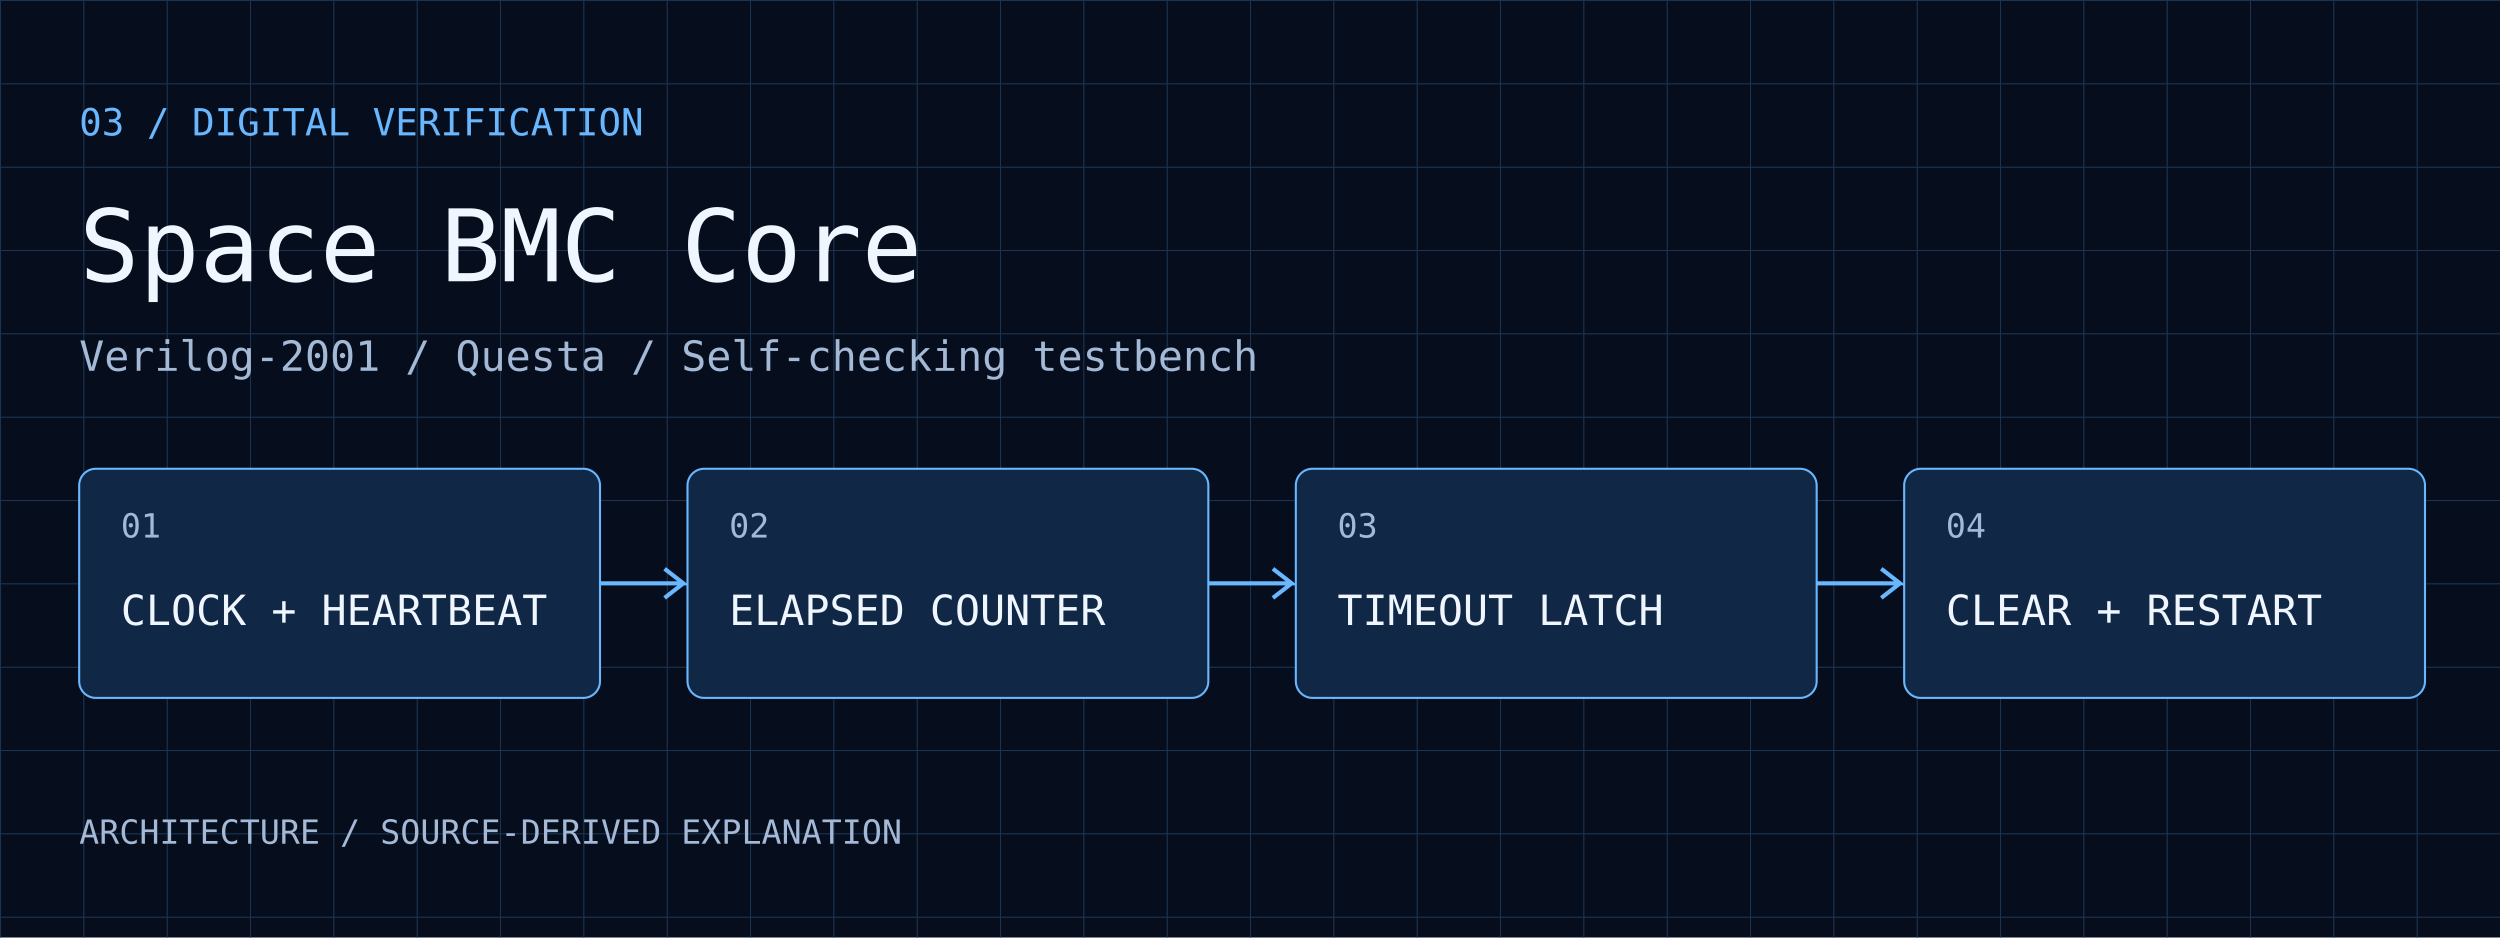
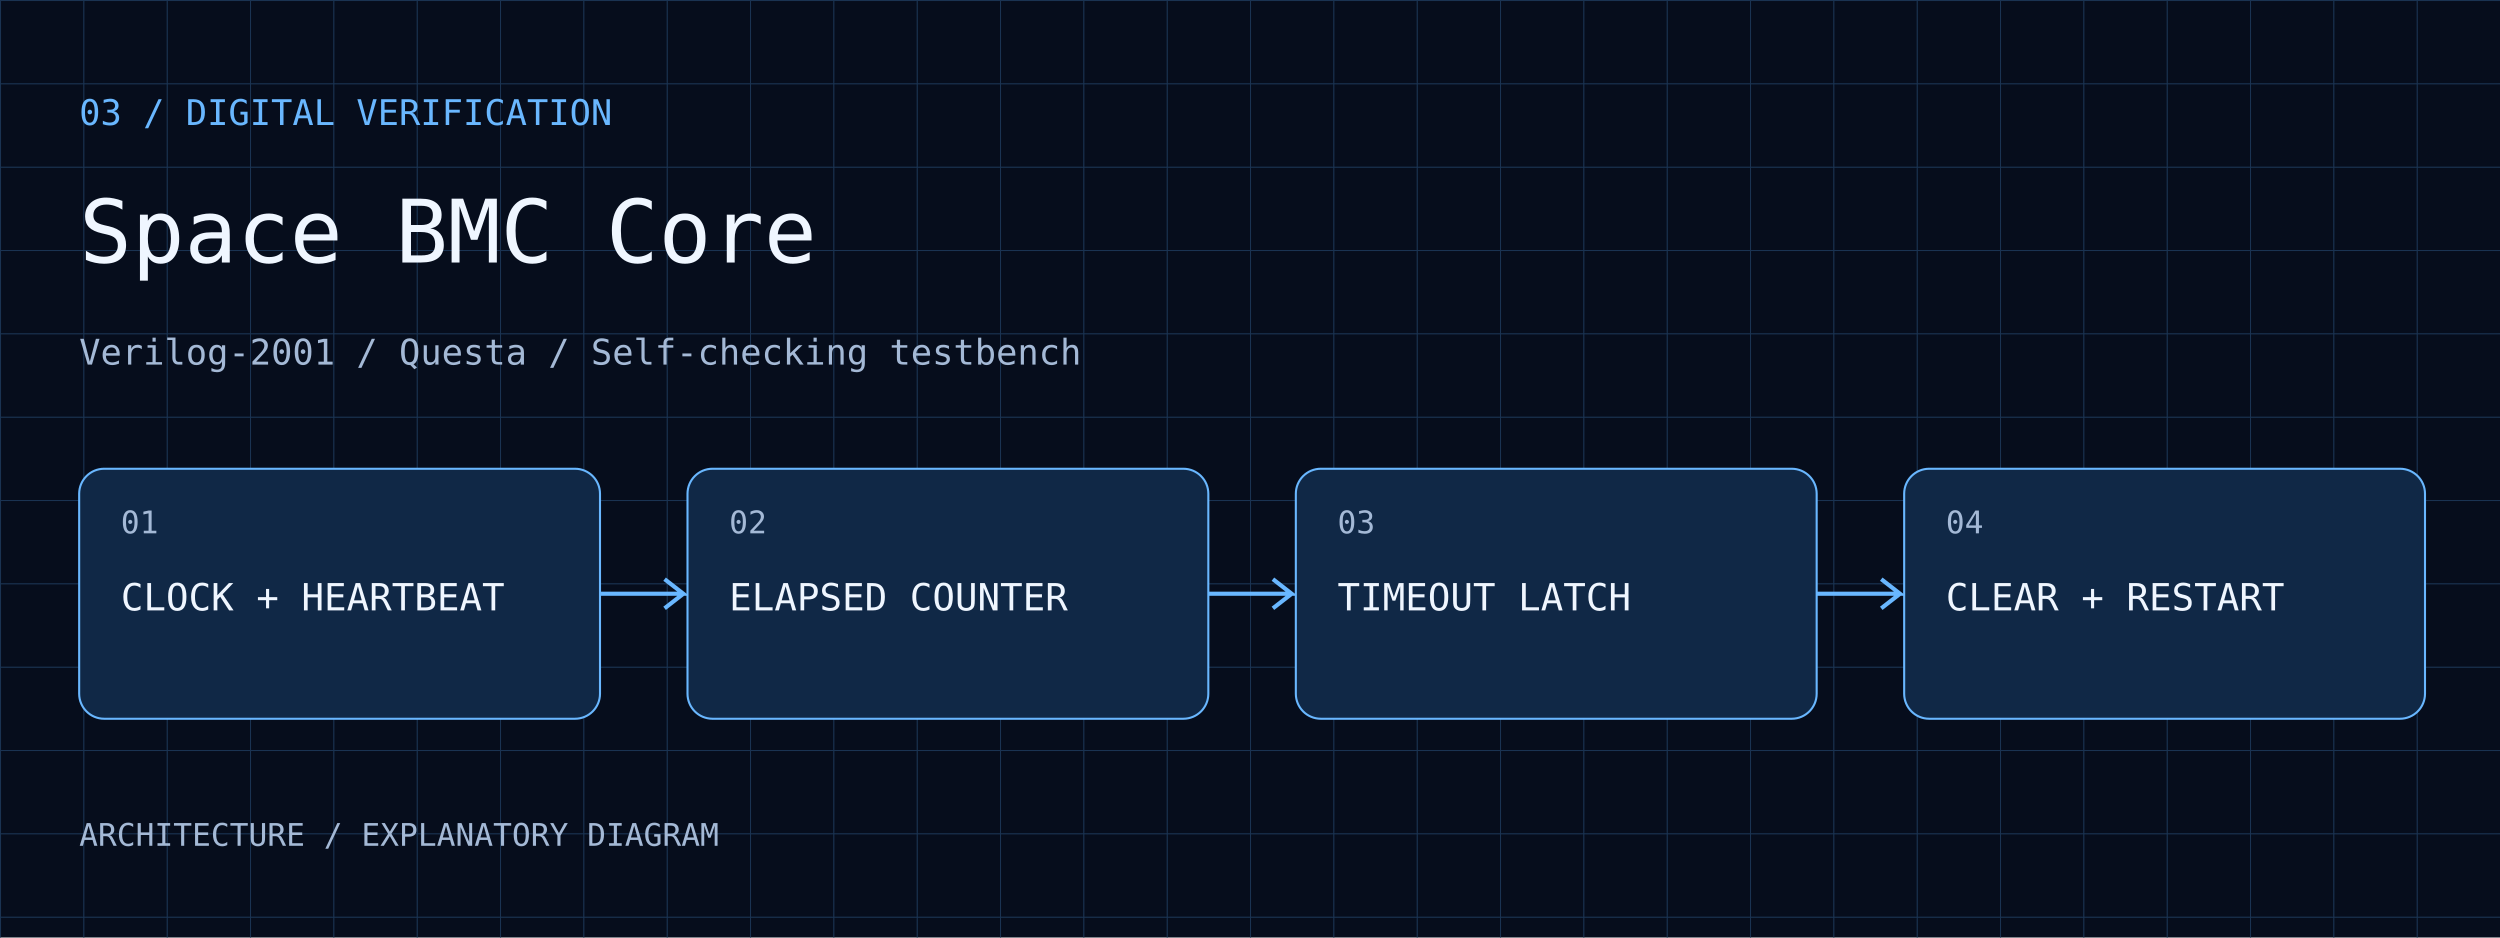
<svg xmlns="http://www.w3.org/2000/svg" viewBox="0 0 1200 450" role="img" aria-labelledby="title desc">
  <defs>
    <pattern id="grid" width="40" height="40" patternUnits="userSpaceOnUse">
-       <path d="M40 0H0V40" fill="none" stroke="#1a3352" stroke-width="1" />
+       <path d="M40 0H0V40" fill="none" stroke="#1a3352" />
    </pattern>
  </defs>
  <rect width="1200" height="450" fill="#060d1c" />
  <rect width="1200" height="450" fill="url(#grid)" />
  <g font-family="monospace">
-     <text x="38" y="65" fill="#69b7ff" font-size="18">03 / DIGITAL VERIFICATION</text>
-     <text x="38" y="135" fill="#eff6ff" font-size="48">Space BMC Core</text>
-     <text x="38" y="178" fill="#a4b9d6" font-size="20">Verilog-2001 / Questa / Self-checking testbench</text>
-     <rect x="38" y="225" width="250" height="110" rx="8" fill="#102846" stroke="#69b7ff" />
-     <text x="58" y="258" fill="#a4b9d6" font-size="16">01</text>
-     <text x="58" y="300" fill="#eff6ff" font-size="20">CLOCK + HEARTBEAT</text>
-     <path d="M288 280 h40 l-9 -7 m9 7 l-9 7" fill="none" stroke="#69b7ff" stroke-width="2" />
-     <rect x="330" y="225" width="250" height="110" rx="8" fill="#102846" stroke="#69b7ff" />
-     <text x="350" y="258" fill="#a4b9d6" font-size="16">02</text>
-     <text x="350" y="300" fill="#eff6ff" font-size="20">ELAPSED COUNTER</text>
-     <path d="M580 280 h40 l-9 -7 m9 7 l-9 7" fill="none" stroke="#69b7ff" stroke-width="2" />
-     <rect x="622" y="225" width="250" height="110" rx="8" fill="#102846" stroke="#69b7ff" />
-     <text x="642" y="258" fill="#a4b9d6" font-size="16">03</text>
-     <text x="642" y="300" fill="#eff6ff" font-size="20">TIMEOUT LATCH</text>
-     <path d="M872 280 h40 l-9 -7 m9 7 l-9 7" fill="none" stroke="#69b7ff" stroke-width="2" />
-     <rect x="914" y="225" width="250" height="110" rx="8" fill="#102846" stroke="#69b7ff" />
-     <text x="934" y="258" fill="#a4b9d6" font-size="16">04</text>
-     <text x="934" y="300" fill="#eff6ff" font-size="20">CLEAR + RESTART</text>
-     <text x="38" y="405" fill="#a4b9d6" font-size="16">ARCHITECTURE / SOURCE-DERIVED EXPLANATION</text>
+     <text x="38" y="60" fill="#69b7ff" font-size="17">03 / DIGITAL VERIFICATION</text>
+     <text x="38" y="126" fill="#eff6ff" font-size="42">Space BMC Core</text>
+     <text x="38" y="175" fill="#a4b9d6" font-size="17">Verilog-2001 / Questa / Self-checking testbench</text>
+     <rect x="38" y="225" width="250" height="120" rx="12" fill="#102846" stroke="#69b7ff" />
+     <text x="58" y="256" fill="#a4b9d6" font-size="15">01</text>
+     <text x="58" y="293" fill="#eff6ff" font-size="18">CLOCK + HEARTBEAT</text>
+     <path d="M288 285h40l-9 -7m9 7l-9 7" fill="none" stroke="#69b7ff" stroke-width="2" />
+     <rect x="330" y="225" width="250" height="120" rx="12" fill="#102846" stroke="#69b7ff" />
+     <text x="350" y="256" fill="#a4b9d6" font-size="15">02</text>
+     <text x="350" y="293" fill="#eff6ff" font-size="18">ELAPSED COUNTER</text>
+     <path d="M580 285h40l-9 -7m9 7l-9 7" fill="none" stroke="#69b7ff" stroke-width="2" />
+     <rect x="622" y="225" width="250" height="120" rx="12" fill="#102846" stroke="#69b7ff" />
+     <text x="642" y="256" fill="#a4b9d6" font-size="15">03</text>
+     <text x="642" y="293" fill="#eff6ff" font-size="18">TIMEOUT LATCH</text>
+     <path d="M872 285h40l-9 -7m9 7l-9 7" fill="none" stroke="#69b7ff" stroke-width="2" />
+     <rect x="914" y="225" width="250" height="120" rx="12" fill="#102846" stroke="#69b7ff" />
+     <text x="934" y="256" fill="#a4b9d6" font-size="15">04</text>
+     <text x="934" y="293" fill="#eff6ff" font-size="18">CLEAR + RESTART</text>
+     <text x="38" y="406" fill="#a4b9d6" font-size="15">ARCHITECTURE / EXPLANATORY DIAGRAM</text>
  </g>
</svg>
